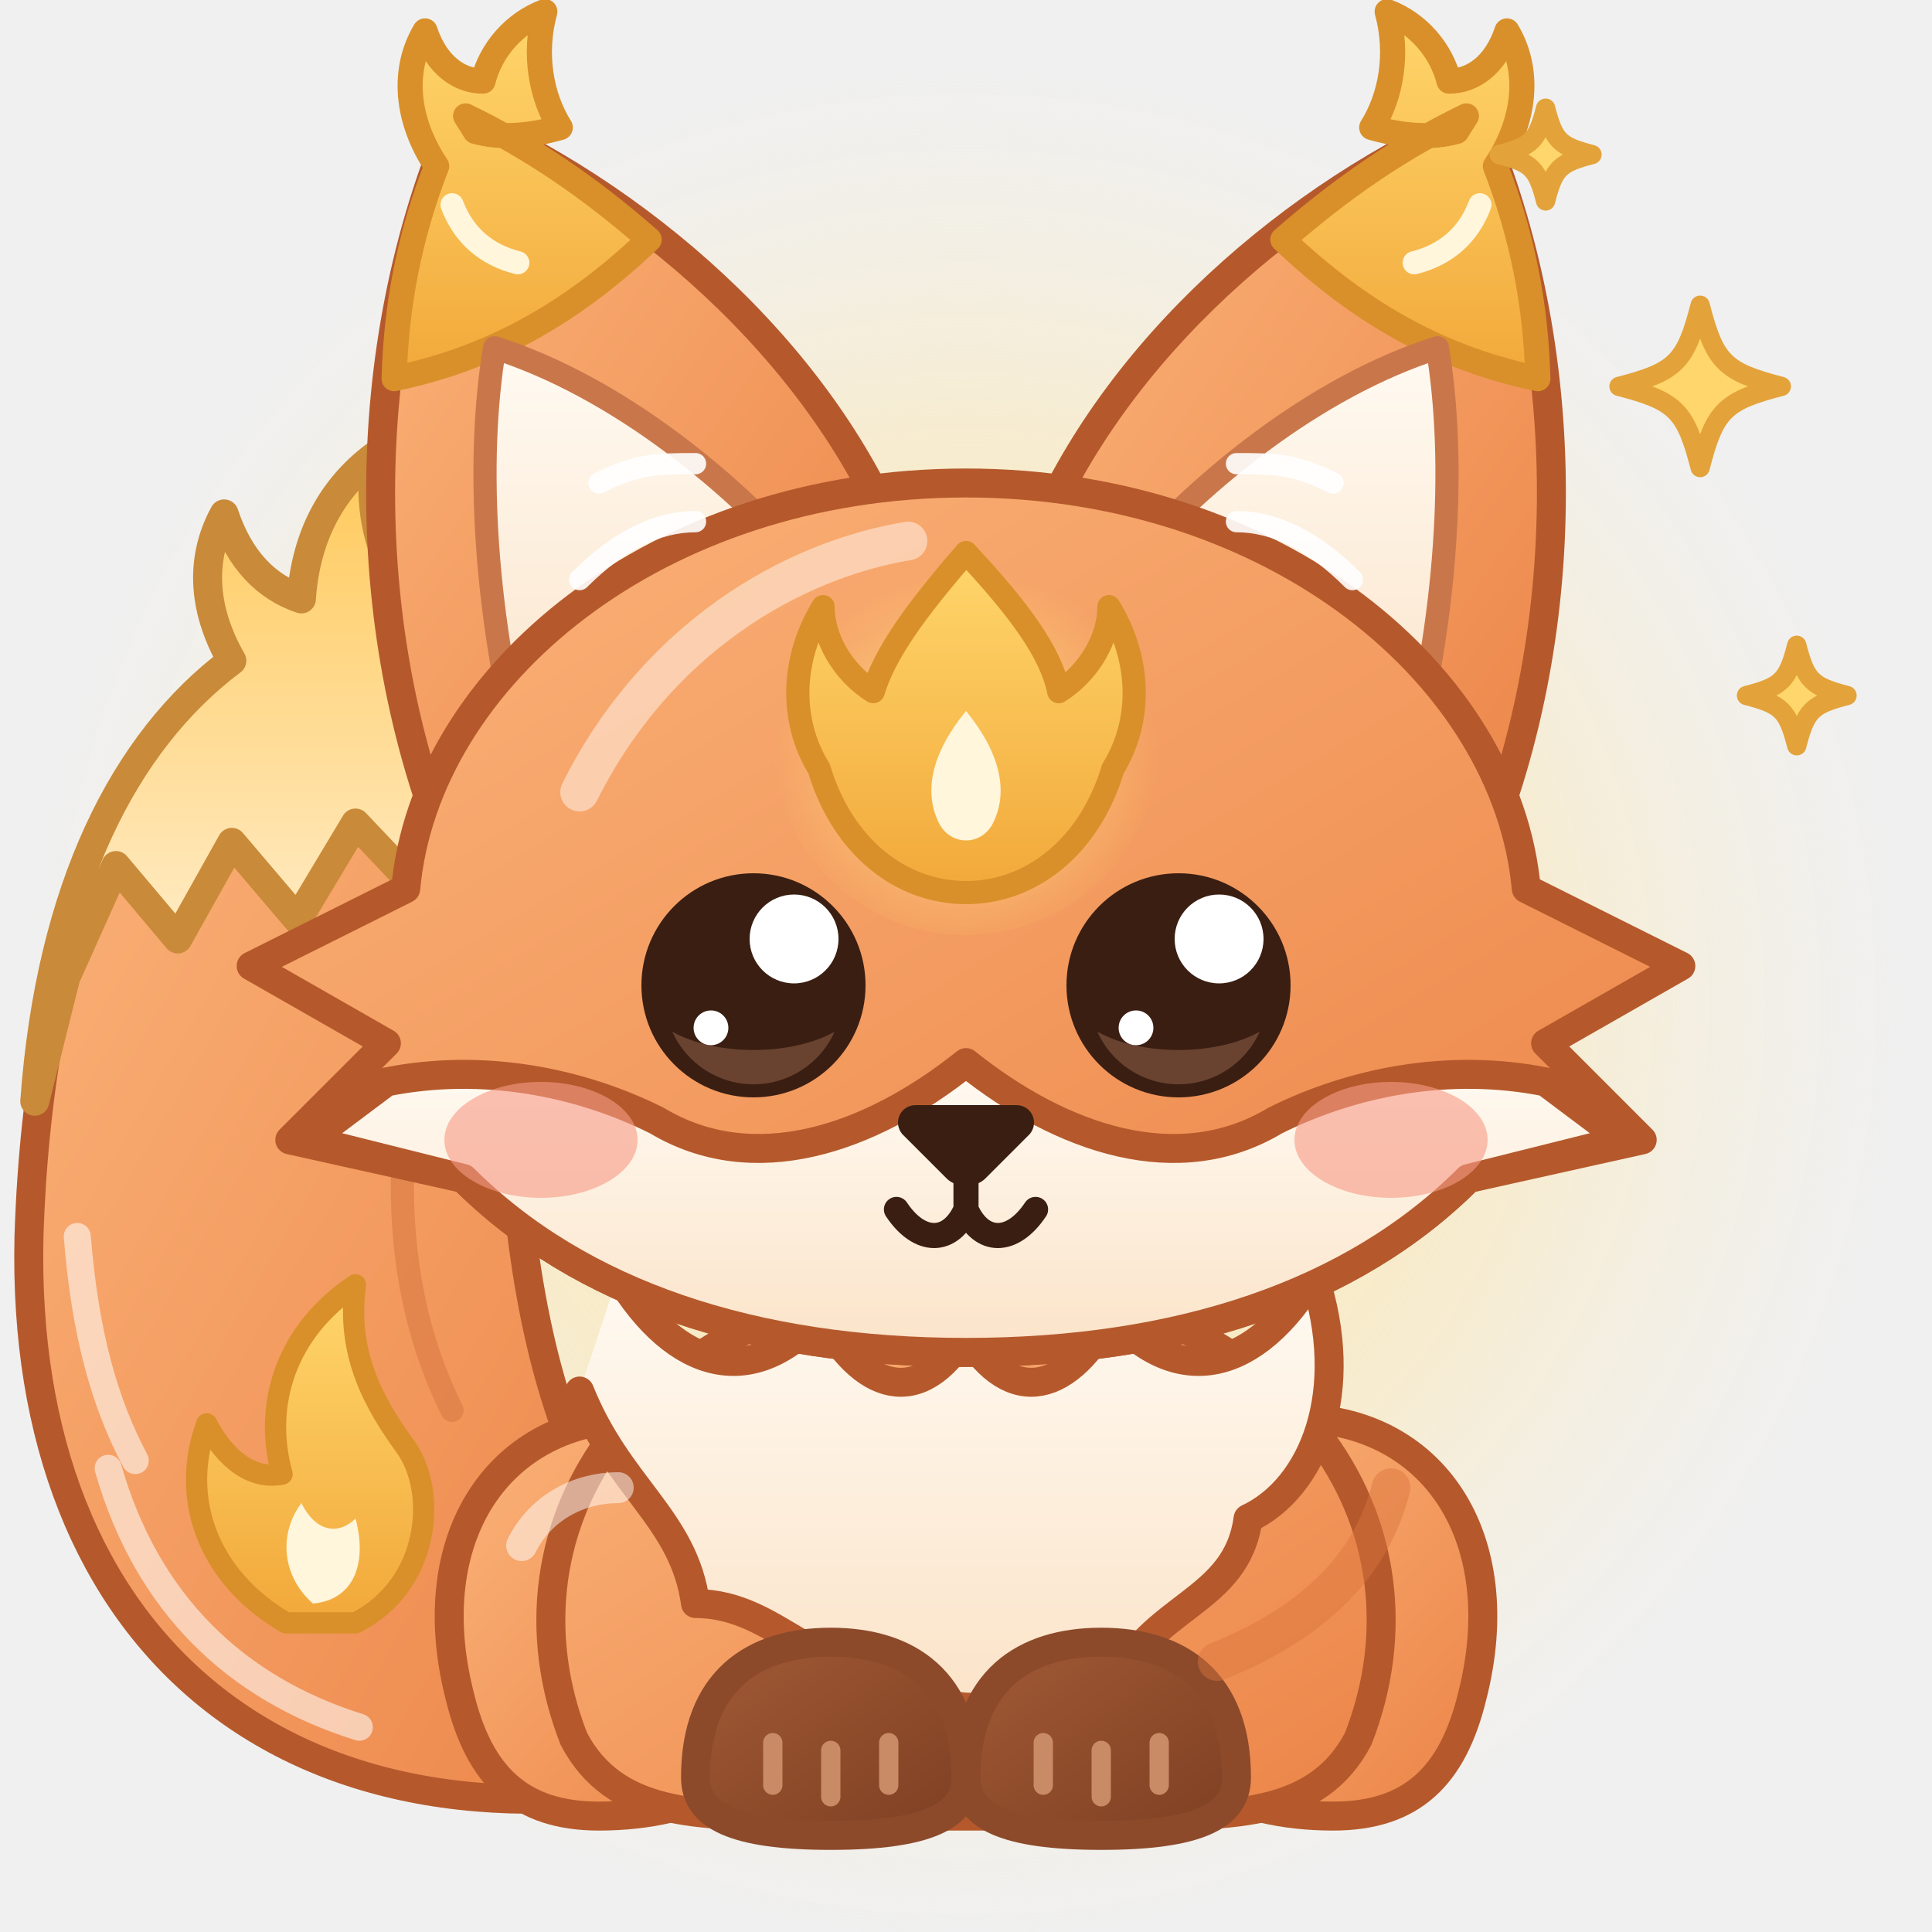
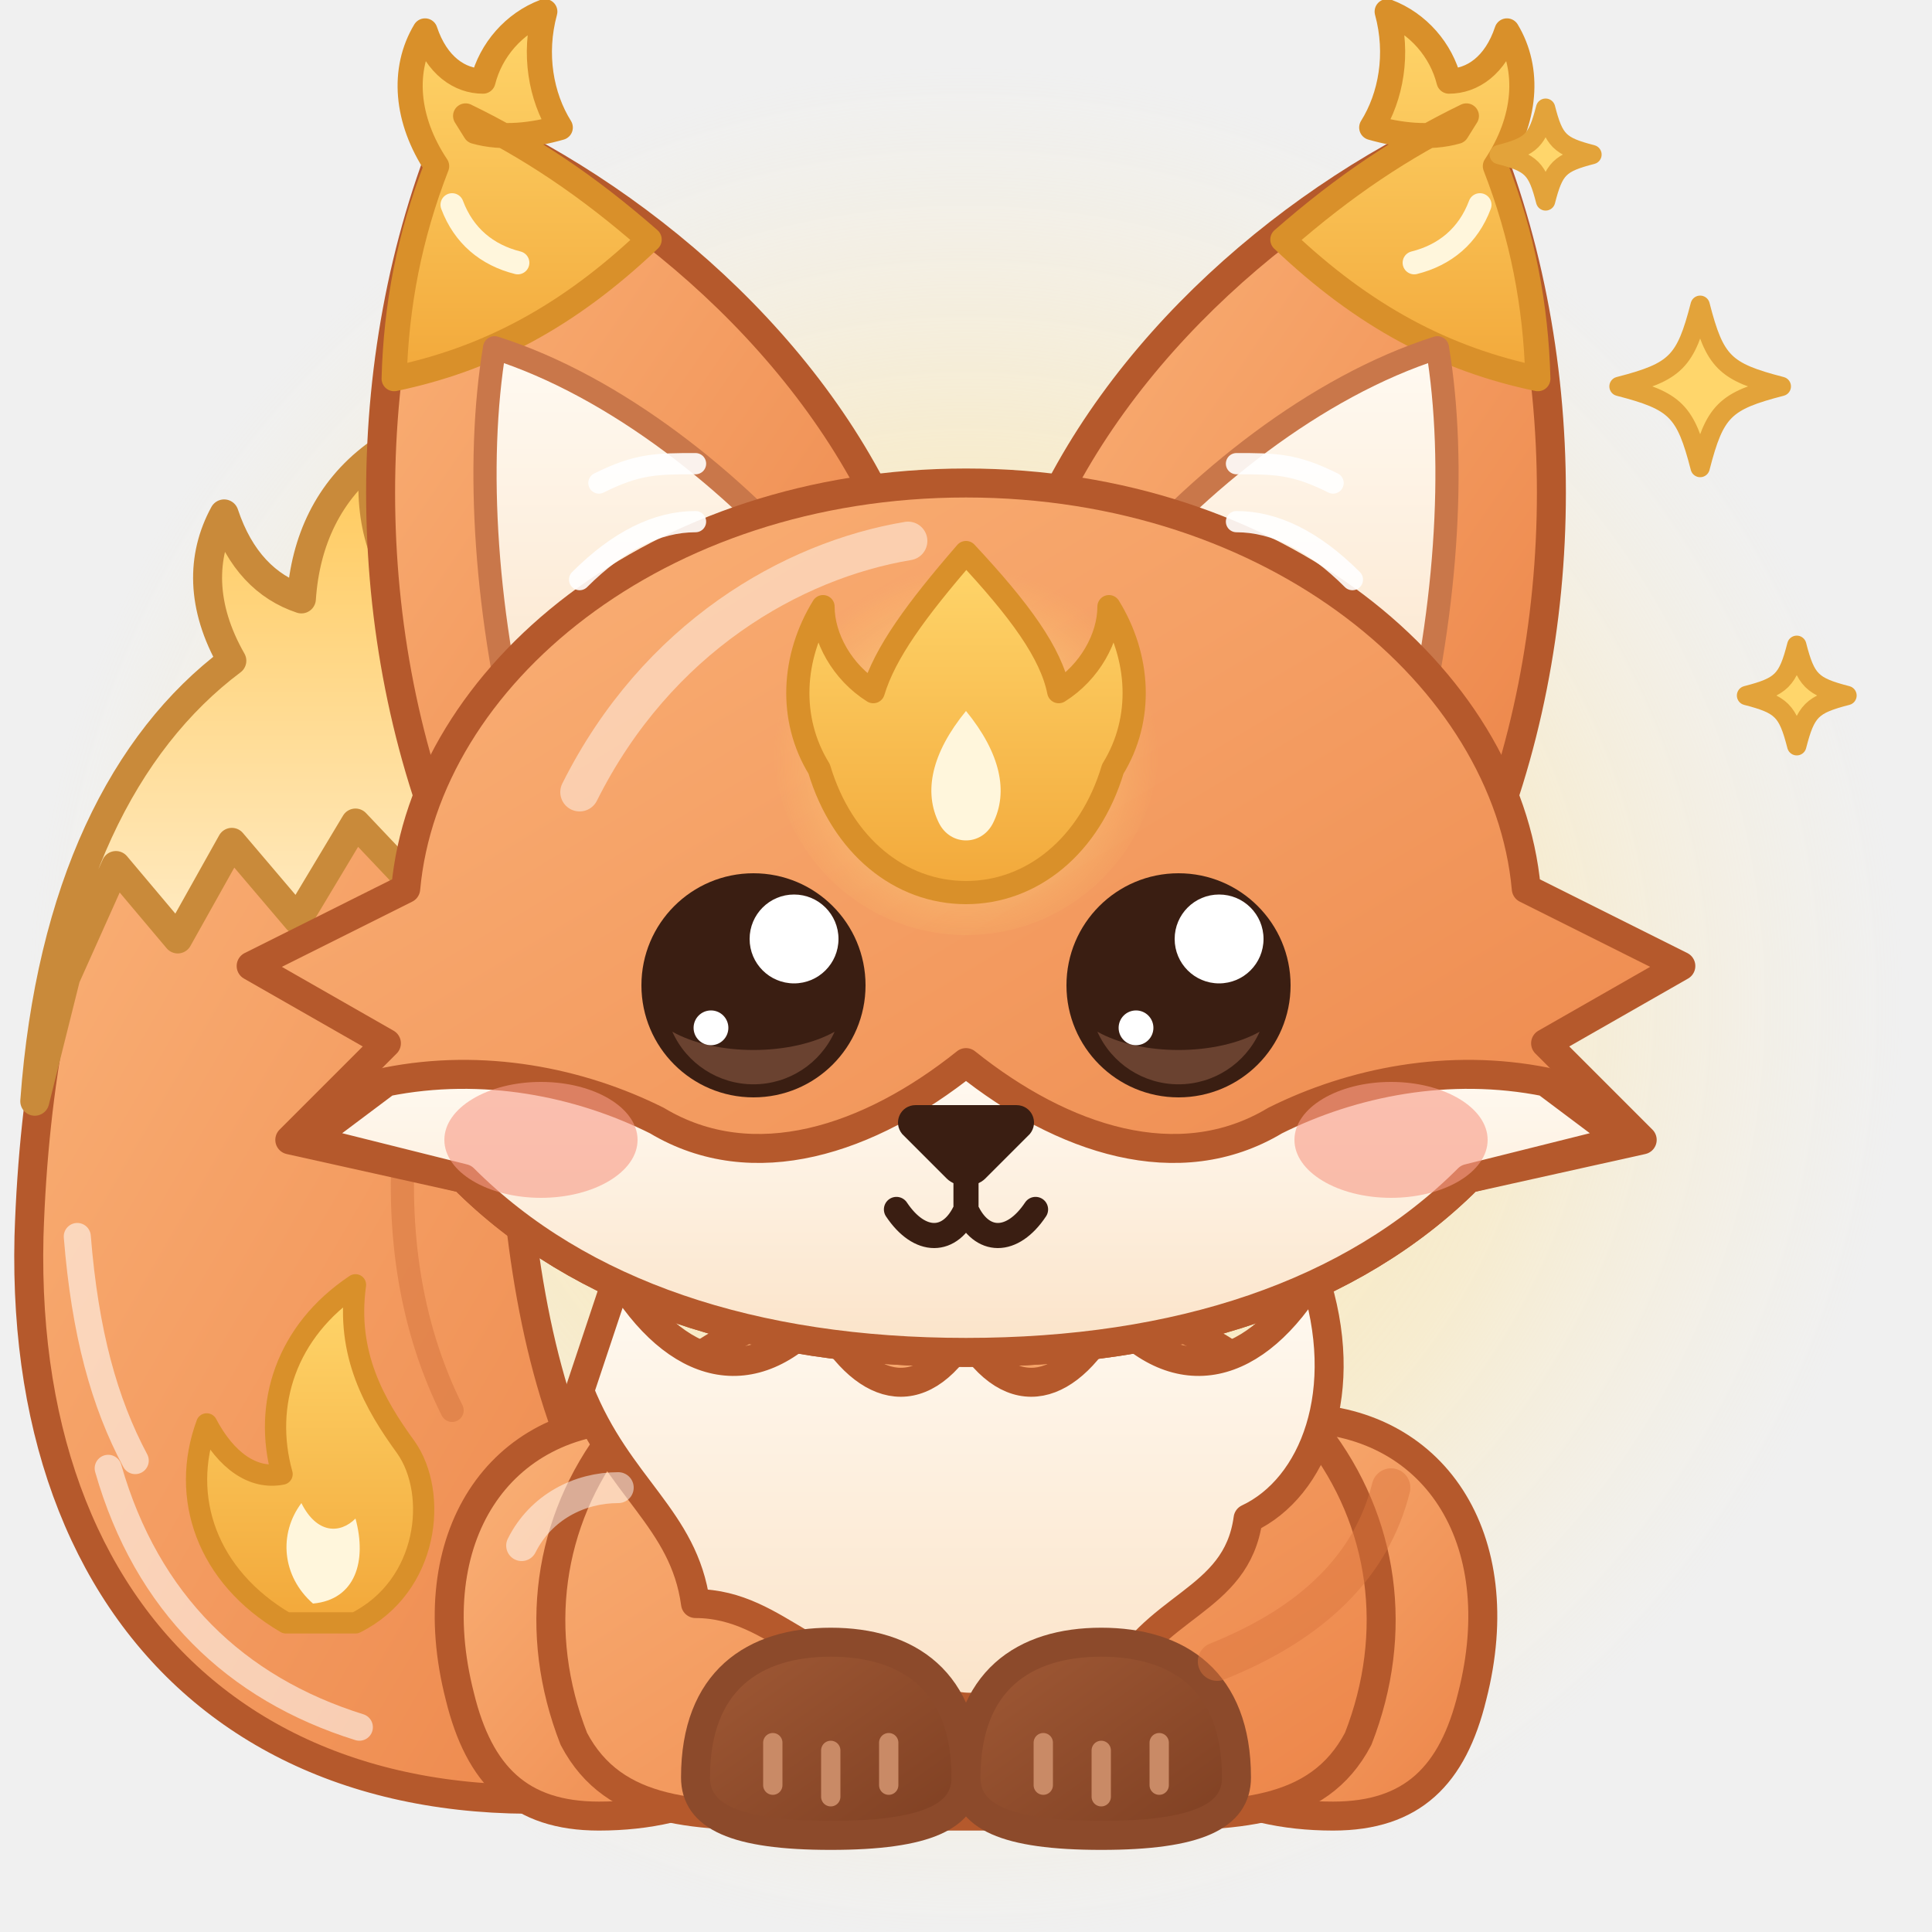
<svg xmlns="http://www.w3.org/2000/svg" viewBox="0 0 100 100" width="480" height="480">
  <defs>
    <linearGradient id="ember-f5-fur" x1="0" y1="0" x2="1" y2="1">
      <stop offset="0" stop-color="#fbb47a" />
      <stop offset="1" stop-color="#ec8448" />
    </linearGradient>
    <linearGradient id="ember-f5-cream" x1="0" y1="0" x2="0" y2="1">
      <stop offset="0" stop-color="#fffaf2" />
      <stop offset="1" stop-color="#fbe3c8" />
    </linearGradient>
    <linearGradient id="ember-f5-tip" x1="0" y1="0" x2="1" y2="1">
      <stop offset="0" stop-color="#a15a36" />
      <stop offset="1" stop-color="#7e3f22" />
    </linearGradient>
    <linearGradient id="ember-f5-soft" x1="0" y1="0" x2="1" y2="1">
      <stop offset="0" stop-color="#d48a5c" />
      <stop offset="1" stop-color="#b8693f" />
    </linearGradient>
    <linearGradient id="ember-f5-flame" x1="0" y1="0" x2="0" y2="1">
      <stop offset="0" stop-color="#ffd66b" />
      <stop offset="1" stop-color="#f2a83a" />
    </linearGradient>
    <linearGradient id="ember-f5-blaze" x1="0" y1="0" x2="0" y2="1">
      <stop offset="0" stop-color="#ffc95a" />
      <stop offset="1" stop-color="#fff6e6" />
    </linearGradient>
    <radialGradient id="ember-f5-spark" cx=".5" cy=".55" r=".5">
      <stop offset="0" stop-color="#fff2b8" stop-opacity=".9" />
      <stop offset="1" stop-color="#ffd66b" stop-opacity="0" />
    </radialGradient>
    <radialGradient id="ember-f5-halo" cx=".5" cy=".5" r=".5">
      <stop offset="0" stop-color="#ffe49a" stop-opacity=".85" />
      <stop offset=".6" stop-color="#ffe7a8" stop-opacity=".45" />
      <stop offset="1" stop-color="#fff0c8" stop-opacity="0" />
    </radialGradient>
  </defs>
  <circle cx="50" cy="52" r="49" fill="url(#ember-f5-halo)" />
  <g>
    <path d="M37 92C15 97 1 85 1.5 64 2 48 7 36 15 32.5 22 30 27 36 26.5 45 26 60 26.5 76 36 84Z" fill="url(#ember-f5-fur)" stroke="#b5592c" stroke-width="1.5" stroke-linejoin="round" stroke-linecap="round" />
    <path d="M1.8 57C2.6 46 6.4 38.4 12 34.2C10.4 31.4 10.4 28.8 11.6 26.6 12.4 29 13.8 30.4 15.6 31 15.8 28 17 25.4 19.4 23.6 19 26.8 19.8 29.4 21.6 31.2 22.6 29.8 24 28.8 25.6 28.4 24.8 30.4 24.4 32.4 24.6 34.4 26.2 37 26.8 41 26.6 45L23.8 41.6 22 46.4 18.4 42.6 15.4 47.6 12 43.6 9.2 48.6 6 44.8 3.4 50.6Z" fill="url(#ember-f5-blaze)" stroke="#c98a3a" stroke-width="1.5" stroke-linejoin="round" stroke-linecap="round" />
    <path d="M14.8 84.0 C10.7 81.6 9.3 77.5 10.7 73.7 11.7 75.6 13.1 76.6 14.6 76.3 13.6 72.7 14.8 68.9 18.4 66.5 17.9 70.1 19.4 72.7 21.0 74.9 22.7 77.3 22.2 82.1 18.4 84.0Z" fill="url(#ember-f5-flame)" stroke="#d9902a" stroke-width="1.1" stroke-linejoin="round" />
    <path d="M16.2 83C14.6 81.6 14.4 79.4 15.6 77.8 16.4 79.4 17.6 79.4 18.4 78.6 19 80.8 18.4 82.8 16.2 83Z" fill="#fff6dc" />
    <path d="M5.6 76c2 7 6.6 11.4 13 13.4M4 64c.4 5 1.4 8.6 3 11.6" stroke="#fff" stroke-width="1.4" fill="none" opacity=".55" stroke-linecap="round" />
    <path d="M21 58c-.6 6 .4 11 2.4 15" stroke="#d97a42" stroke-width="1.2" fill="none" opacity=".6" stroke-linecap="round" />
    <path d="M23.8 87.8 C21.7 79.6 25.8 73.4 33.0 73.4 40.2 73.4 43.3 80.6 41.3 87.8 40.2 91.9 36.1 94.0 31.0 94.0 26.9 94.0 24.8 91.9 23.8 87.8Z" fill="url(#ember-f5-fur)" stroke="#b5592c" stroke-width="1.5" stroke-linejoin="round" stroke-linecap="round" />
    <path d="M76.2 87.8 C78.3 79.6 74.2 73.4 67.0 73.4 59.8 73.4 56.7 80.6 58.7 87.8 59.8 91.9 63.9 94.0 69.0 94.0 73.1 94.0 75.2 91.9 76.2 87.8Z" fill="url(#ember-f5-fur)" stroke="#b5592c" stroke-width="1.5" stroke-linejoin="round" stroke-linecap="round" />
    <path d="M29.7 90.0 C25.4 79.0 32.9 67.0 50.0 66.0 67.1 67.0 74.6 79.0 70.3 90.0 68.2 94.0 63.9 94.0 58.6 94.0 H41.4 C36.1 94.0 31.8 94.0 29.7 90.0Z" fill="url(#ember-f5-fur)" stroke="#b5592c" stroke-width="1.5" stroke-linejoin="round" stroke-linecap="round" />
-     <path d="M32 66C35 71 39 72 42.5 68 44.6 72 47.6 73 50 69 52.4 73 55.4 72 57.5 68 61 72 65 71 68 66 70 72 68 77 64.6 78.6 64 83 59.6 83 57.6 87.4 53.4 86 50 91.2 46.6 86 42.4 87.4 40.4 83 36 83 35.4 78.6 32 77 30 72 32 66Z" fill="url(#ember-f5-cream)" stroke="#b5592c" stroke-width="1.5" stroke-linejoin="round" stroke-linecap="round" />
+     <path d="M32 66C35 71 39 72 42.5 68 44.6 72 47.6 73 50 69 52.4 73 55.4 72 57.5 68 61 72 65 71 68 66 70 72 68 77 64.6 78.6 64 83 59.6 83 57.6 87.4 53.4 86 50 91.2 46.6 86 42.4 87.4 40.4 83 36 83 35.4 78.6 32 77 30 72Z" fill="url(#ember-f5-cream)" stroke="#b5592c" stroke-width="1.5" stroke-linejoin="round" stroke-linecap="round" />
    <path d="M36 92C36 87 39 85 43 85S50 87 50 92C50 94 48 95 43 95S36 94 36 92Z" fill="url(#ember-f5-tip)" stroke="#8c4a2b" stroke-width="1.5" stroke-linejoin="round" stroke-linecap="round" />
    <path d="M64.0 92.0 C64.0 87.0 61.0 85.0 57.0 85.0 S50.0 87.0 50.0 92.0 C50.0 94.0 52.0 95.0 57.0 95.0 S64.0 94.0 64.0 92.0Z" fill="url(#ember-f5-tip)" stroke="#8c4a2b" stroke-width="1.5" stroke-linejoin="round" stroke-linecap="round" />
    <path d="M40 92.4v-2.2M43 93v-2.4M46 92.4v-2.2M54 92.4v-2.2M57 93v-2.4M60 92.4v-2.2" stroke="#c98a66" stroke-width="1" stroke-linecap="round" />
    <path d="M23.6 45.0 C18.4 33.0 18.4 18.0 23.6 6.0 32.9 10.0 42.3 18.0 46.4 28.0Z" fill="url(#ember-f5-fur)" stroke="#b5592c" stroke-width="1.5" stroke-linejoin="round" stroke-linecap="round" />
    <path d="M76.4 45.0 C81.6 33.0 81.6 18.0 76.4 6.0 67.1 10.0 57.7 18.0 53.6 28.0Z" fill="url(#ember-f5-fur)" stroke="#b5592c" stroke-width="1.5" stroke-linejoin="round" stroke-linecap="round" />
    <path d="M20.4 19.6C20.5 15.8 21.2 12.2 22.6 8.6 21 6.2 20.8 3.6 22 1.6 22.6 3.4 23.8 4.2 25 4.2 25.4 2.6 26.6 1.2 28.2 .6 27.6 2.8 28 5 29 6.6 27.6 7 26 7.2 24.6 6.8L24.1 6C27.4 7.6 30.4 9.6 33.6 12.4 29.4 16.4 25.2 18.6 20.4 19.6Z" fill="url(#ember-f5-flame)" stroke="#d9902a" stroke-width="1.3" stroke-linejoin="round" stroke-linecap="round" />
    <path d="M79.6 19.6 C79.5 15.8 78.8 12.2 77.4 8.6 79.0 6.2 79.2 3.6 78.0 1.6 77.4 3.4 76.2 4.2 75.0 4.2 74.6 2.6 73.4 1.2 71.8 0.6 72.4 2.8 72.0 5.0 71.0 6.6 72.4 7.0 74.0 7.2 75.4 6.8 L75.9 6.0 C72.6 7.6 69.6 9.6 66.4 12.4 70.6 16.4 74.8 18.6 79.6 19.6Z" fill="url(#ember-f5-flame)" stroke="#d9902a" stroke-width="1.3" stroke-linejoin="round" stroke-linecap="round" />
    <path d="M23.4 10.6c.6 1.6 1.8 2.6 3.4 3M76.6 10.6c-.6 1.6-1.8 2.6-3.4 3" stroke="#fff6dc" stroke-width="1.2" fill="none" stroke-linecap="round" />
    <path d="M27.2 40.0 C25.1 32.0 24.6 24.0 25.6 18.0 31.9 20.0 38.1 25.0 42.3 30.0Z" fill="url(#ember-f5-cream)" stroke="#c9774a" stroke-width="1.2" stroke-linejoin="round" stroke-linecap="round" />
    <path d="M72.8 40.0 C74.9 32.0 75.4 24.0 74.4 18.0 68.1 20.0 61.9 25.0 57.7 30.0Z" fill="url(#ember-f5-cream)" stroke="#c9774a" stroke-width="1.2" stroke-linejoin="round" stroke-linecap="round" />
    <path d="M50 25C66 25 78 35 79 46L87 50 80 54 85 59 76 61C70 67 61 70 50 70S30 67 24 61L15 59 20 54 13 50 21 46C22 35 34 25 50 25Z" fill="url(#ember-f5-fur)" stroke="#b5592c" stroke-width="1.5" stroke-linejoin="round" stroke-linecap="round" />
    <path d="M16 59 20 56C25 55 30 56 34 58 39 61 45 59 50 55 55 59 61 61 66 58 70 56 75 55 80 56L84 59 76 61C70 67 61 70 50 70S30 67 24 61Z" fill="url(#ember-f5-cream)" stroke="#b5592c" stroke-width="1.5" stroke-linejoin="round" stroke-linecap="round" />
    <ellipse cx="50" cy="38.4" rx="10" ry="10" fill="url(#ember-f5-spark)" />
    <path d="M50.0 28.6 C47.4 31.6 45.8 33.8 45.2 35.8 43.6 34.8 42.6 33.0 42.6 31.4 41.0 34.0 40.8 37.2 42.4 39.8 43.6 43.8 46.6 46.2 50.0 46.2 S56.4 43.8 57.6 39.8 C59.2 37.2 59.0 34.0 57.4 31.4 57.4 33.0 56.4 34.8 54.8 35.8 54.4 33.8 52.8 31.6 50.0 28.6Z" fill="url(#ember-f5-flame)" stroke="#d9902a" stroke-width="1.2" stroke-linejoin="round" stroke-linecap="round" />
    <path d="M50.0 36.8 C48.2 39.0 47.8 41.0 48.6 42.6 49.2 43.8 50.8 43.8 51.4 42.6 52.2 41.0 51.8 39.0 50.0 36.8Z" fill="#fff6dc" />
    <circle cx="39" cy="51" r="5.8" fill="#3a1e12" />
    <path d="M34.8 53.4A4.6 4.6 0 0 0 43.2 53.4 5.6 2.8 0 0 1 34.8 53.4Z" fill="#8a5a44" opacity=".6" />
    <circle cx="41.1" cy="48.6" r="2.3" fill="#fff" />
    <circle cx="36.8" cy="53.2" r=".9" fill="#fff" />
    <circle cx="61" cy="51" r="5.8" fill="#3a1e12" />
    <path d="M56.8 53.4A4.6 4.6 0 0 0 65.2 53.4 5.6 2.8 0 0 1 56.8 53.4Z" fill="#8a5a44" opacity=".6" />
    <circle cx="63.1" cy="48.6" r="2.3" fill="#fff" />
    <circle cx="58.8" cy="53.2" r=".9" fill="#fff" />
    <ellipse cx="28" cy="59" rx="5" ry="3" fill="#f79a86" opacity=".6" />
    <ellipse cx="72" cy="59" rx="5" ry="3" fill="#f79a86" opacity=".6" />
    <path d="M47.4 57.2h5.2c.8 0 1.2.9.7 1.5L51 61c-.5.5-1.5.5-2 0l-2.3-2.3c-.5-.6-.1-1.5.7-1.5z" fill="#3a1e12" />
    <path d="M50 61.2v1.2M46.4 62.6c1.2 1.8 2.8 1.8 3.6 0 .8 1.8 2.4 1.8 3.6 0" fill="none" stroke="#3a1e12" stroke-width="1.3" stroke-linecap="round" />
    <path d="M30 30c2-2 4-3 6-3M31 25c2-1 3-1 5-1M70 30c-2-2-4-3-6-3M69 25c-2-1-3-1-5-1" stroke="#fff" stroke-width="1.1" fill="none" stroke-linecap="round" opacity=".9" />
    <path d="M30 41c4-8 11-12 17-13" stroke="#fff" stroke-width="2" fill="none" stroke-linecap="round" opacity=".45" />
    <path d="M63 86c5-2 8-5 9-9" stroke="#d9743c" stroke-width="2" fill="none" opacity=".45" stroke-linecap="round" />
    <path d="M27 80c1-2 3-3 5-3" stroke="#fff" stroke-width="1.6" fill="none" opacity=".5" stroke-linecap="round" />
  </g>
  <path d="M88 15.8C88.756 18.74 89.26 19.244 92.2 20C89.26 20.756 88.756 21.26 88 24.2C87.244 21.26 86.74 20.756 83.8 20C86.74 19.244 87.244 18.74 88 15.8Z" fill="#ffd66b" stroke="#e3a33a" stroke-width="1" stroke-linejoin="round" />
  <path d="M93 33.4C93.468 35.22 93.78 35.532 95.6 36C93.78 36.468 93.468 36.78 93 38.6C92.532 36.78 92.22 36.468 90.4 36C92.22 35.532 92.532 35.22 93 33.4Z" fill="#ffd66b" stroke="#e3a33a" stroke-width="1" stroke-linejoin="round" />
  <path d="M80 5.6C80.432 7.28 80.72 7.568 82.4 8C80.72 8.432 80.432 8.72 80 10.4C79.568 8.72 79.28 8.432 77.6 8C79.28 7.568 79.568 7.28 80 5.6Z" fill="#ffd66b" stroke="#e3a33a" stroke-width="1" stroke-linejoin="round" />
</svg>
